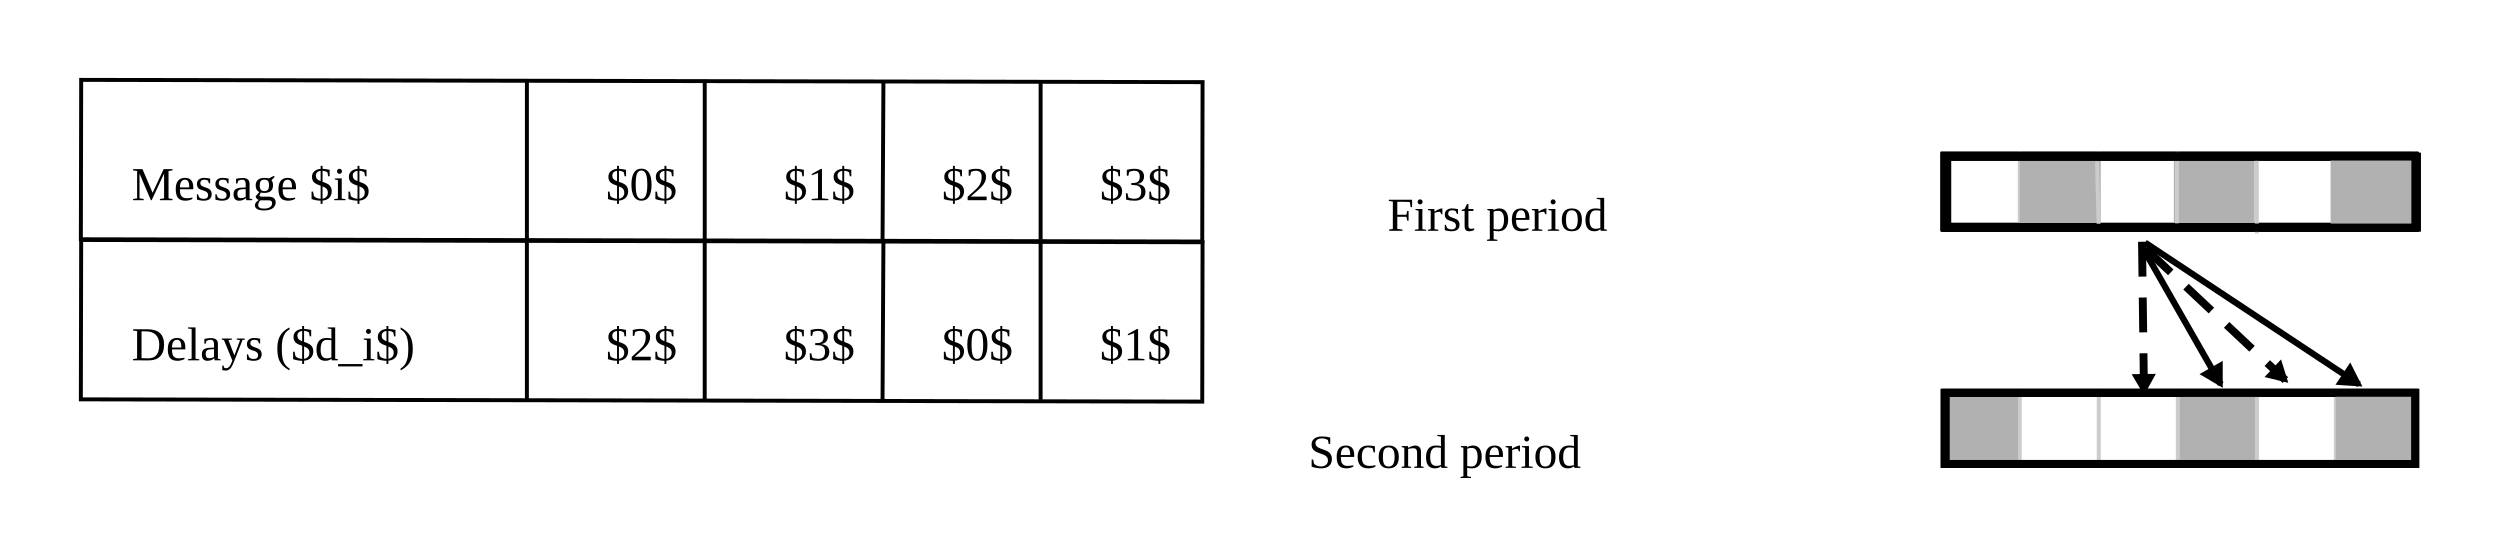
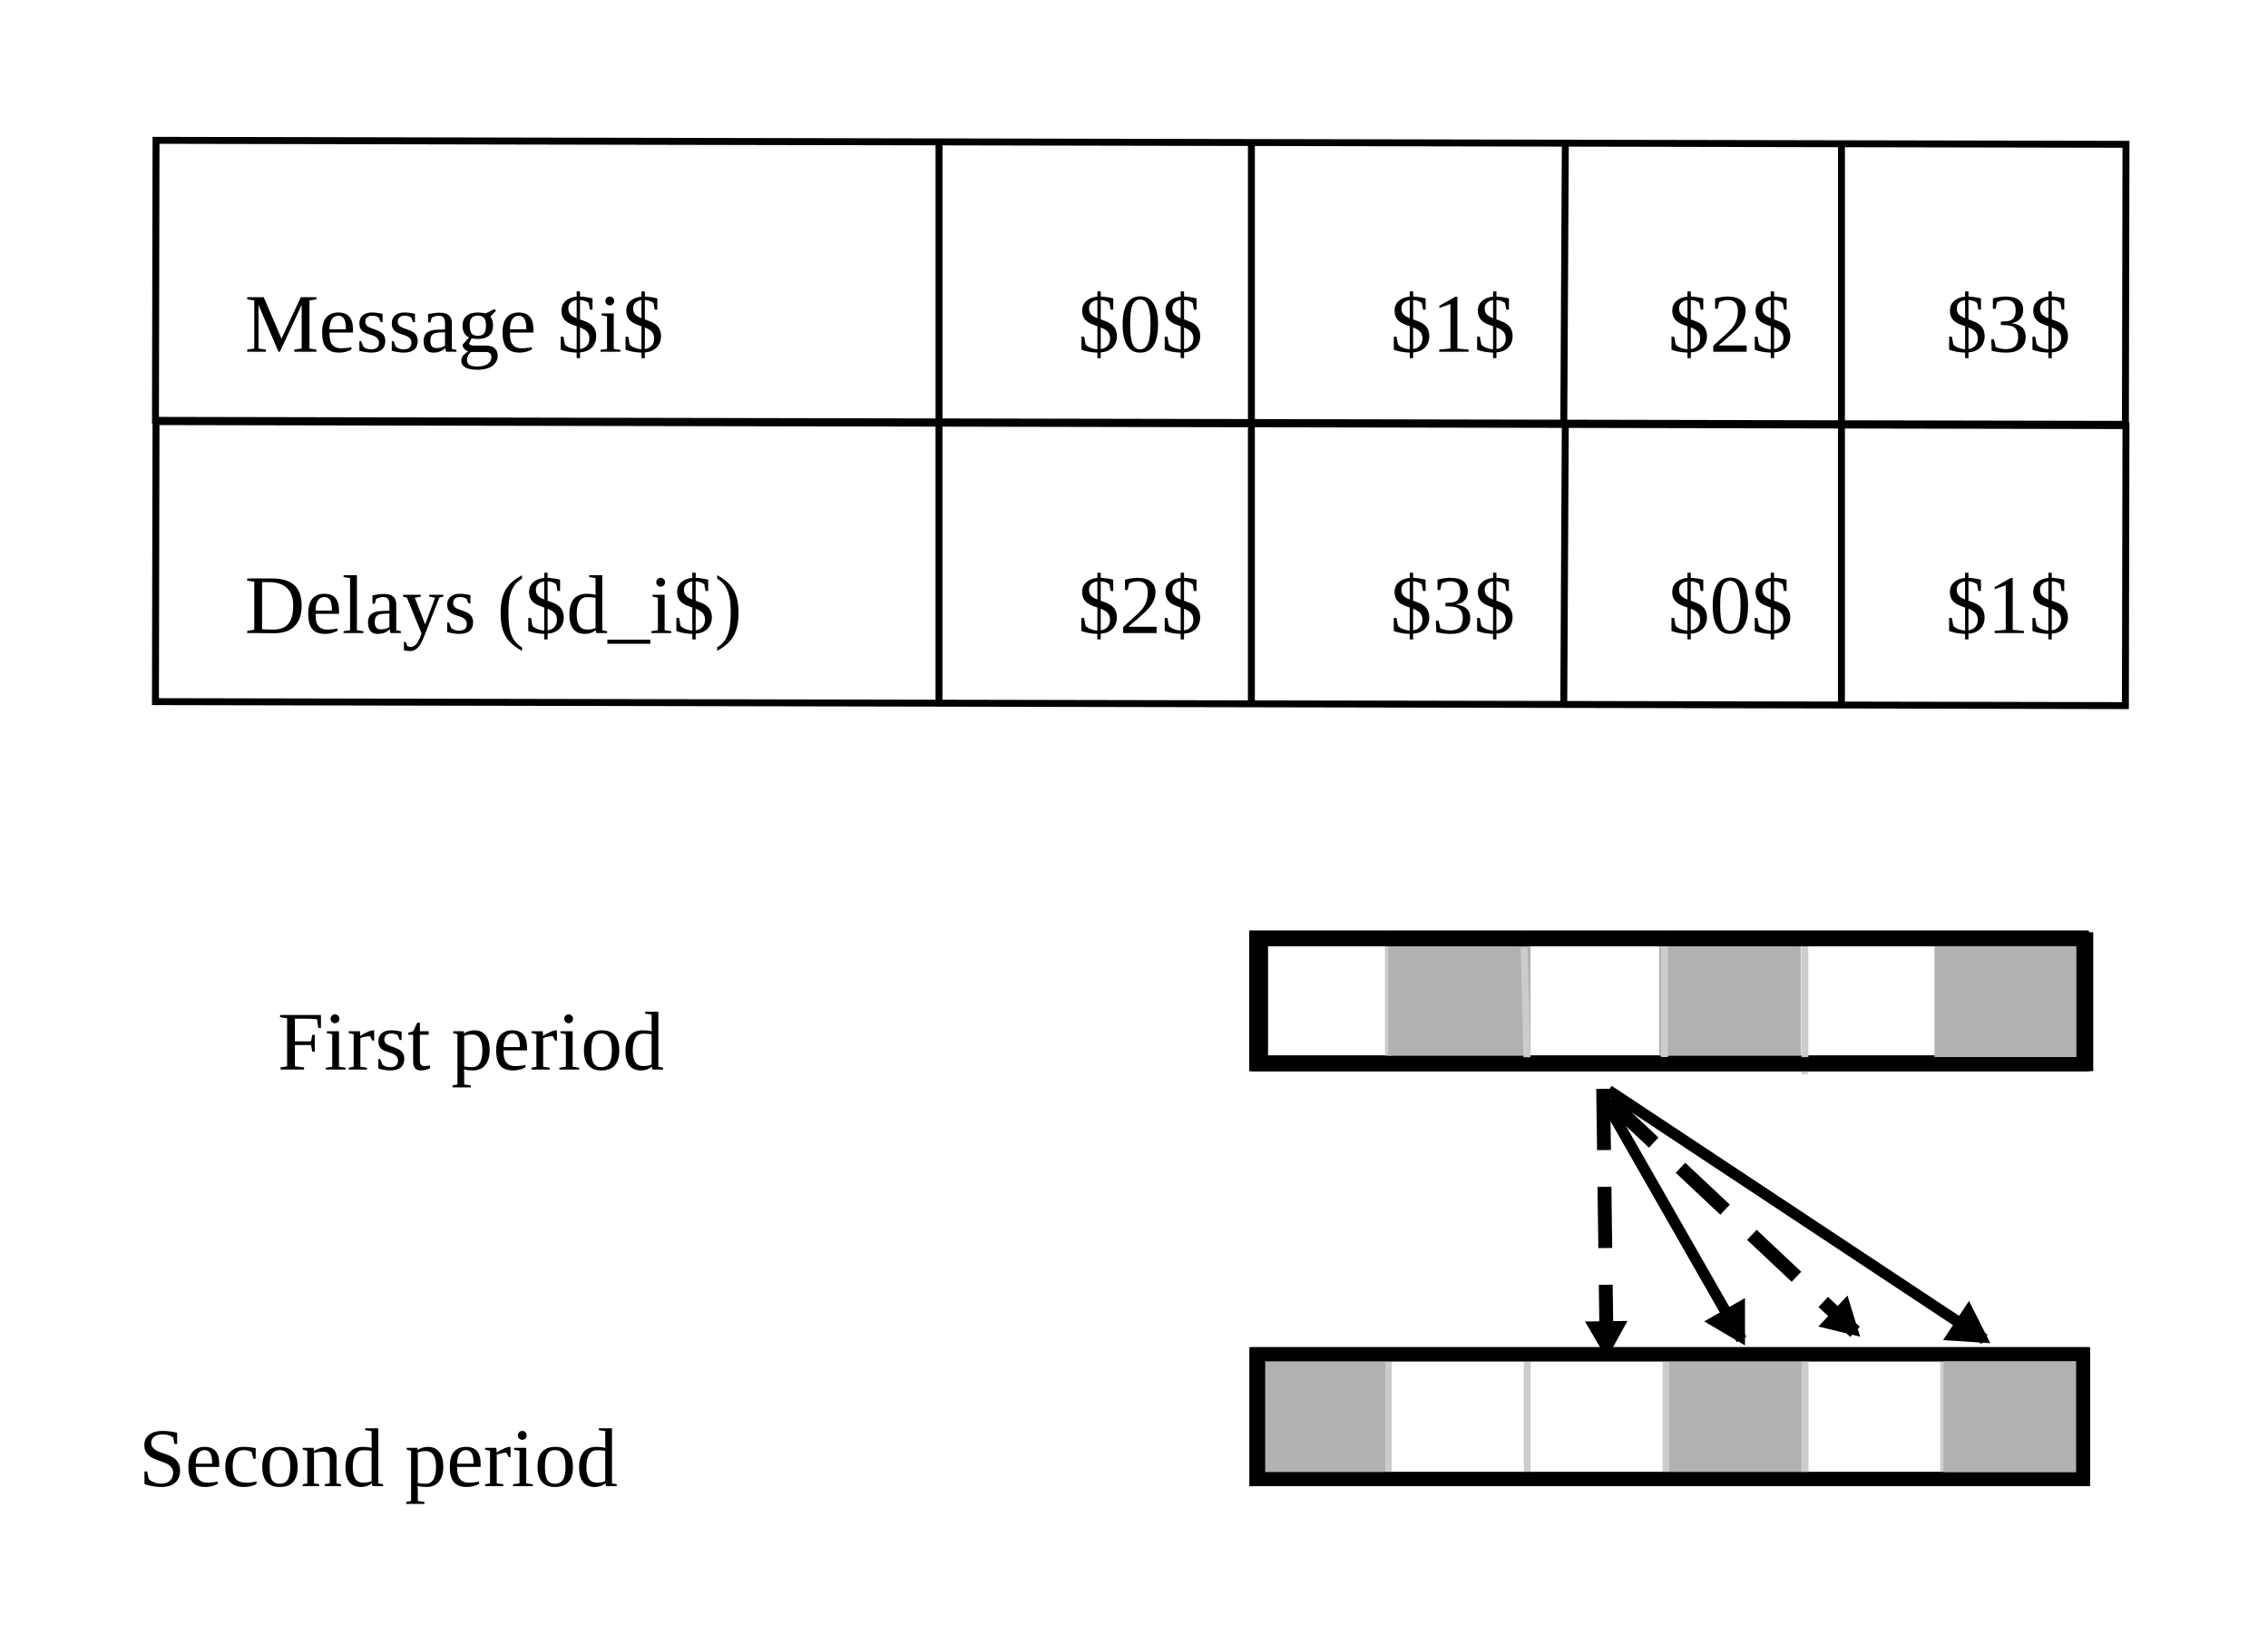
- <svg xmlns="http://www.w3.org/2000/svg" xmlns:ns1="http://latexdraw.sourceforge.net/namespaces/latexdraw" viewBox="76.667 18.82 632.647 138.402" version="1.1" baseProfile="full">
+ <svg xmlns="http://www.w3.org/2000/svg" xmlns:ns1="http://latexdraw.sourceforge.net/namespaces/latexdraw" viewBox="74.734 18.82 326.713 234.054" version="1.1" baseProfile="full">
  <g>
-     <g ns1:type="text" id="id1167873053" fill="black" ns1:position="bl">
-       <text x="427.778" y="77.222">First period</text>
+     <g ns1:type="text" id="id1495890447" fill="black" ns1:position="bl">
+       <text x="114.734" y="172.874">First period</text>
    </g>
-     <g ns1:type="text" id="id413894610" fill="black" ns1:position="bl">
-       <text x="407.778" y="137.222">Second period</text>
+     <g ns1:type="text" id="id19813953" fill="black" ns1:position="bl">
+       <text x="94.734" y="232.874">Second period</text>
    </g>
-     <g ns1:type="rectangle" id="id306781860">
-       <rect x="568.778" y="58.222" width="118.87" height="18" ns1:borderPos="outer" stroke="black" stroke-width="2.0" fill="none" />
+     <g ns1:type="rectangle" id="id418799123">
+       <rect x="255.734" y="153.874" width="118.87" height="18" ns1:borderPos="outer" stroke="black" stroke-width="2.0" fill="none" />
    </g>
-     <g ns1:type="rectangle" id="id1266331802">
-       <rect x="568.778" y="58.222" width="118.87" height="18" ns1:borderPos="outer" stroke="black" stroke-width="2.0" fill="none" />
+     <g ns1:type="rectangle" id="id910793049">
+       <rect x="255.734" y="153.874" width="118.87" height="18" ns1:borderPos="outer" stroke="black" stroke-width="2.0" fill="none" />
    </g>
-     <g ns1:type="rectangle" id="id662489379">
-       <rect x="568.778" y="118.222" width="118.87" height="18.0" ns1:borderPos="outer" stroke="black" stroke-width="2.0" fill="none" />
+     <g ns1:type="rectangle" id="id621023168">
+       <rect x="255.734" y="213.874" width="118.87" height="18" ns1:borderPos="outer" stroke="black" stroke-width="2.0" fill="none" />
    </g>
-     <g ns1:type="joinedLines" id="id1974645183">
-       <polyline points="607.778,77.222 607.778,57.222 " stroke="#cccccc" stroke-width="1.0" fill="black" ns1:rotationAngle="0.0" />
+     <g ns1:type="joinedLines" id="id716943829">
+       <polyline points="294.734,172.874 294.734,152.874 " stroke="#cccccc" stroke-width="1.0" fill="black" ns1:rotationAngle="0.0" />
    </g>
-     <g ns1:type="joinedLines" id="id1208328580">
-       <polyline points="587.778,77.222 587.778,57.222 " stroke="#cccccc" stroke-width="1.0" fill="black" ns1:rotationAngle="0.0" />
+     <g ns1:type="joinedLines" id="id1908248748">
+       <polyline points="274.734,172.874 274.734,152.874 " stroke="#cccccc" stroke-width="1.0" fill="black" ns1:rotationAngle="0.0" />
    </g>
-     <g ns1:type="joinedLines" id="id824062230">
-       <polyline points="627.778,77.222 627.778,57.222 " stroke="#cccccc" stroke-width="1.0" fill="black" ns1:rotationAngle="0.0" />
+     <g ns1:type="joinedLines" id="id895338161">
+       <polyline points="314.734,172.874 314.734,152.874 " stroke="#cccccc" stroke-width="1.0" fill="black" ns1:rotationAngle="0.0" />
    </g>
-     <g ns1:type="joinedLines" id="id1829198400">
-       <polyline points="687.778,77.222 687.778,57.222 " stroke="#cccccc" stroke-width="1.0" fill="black" ns1:rotationAngle="0.0" />
+     <g ns1:type="joinedLines" id="id1030721085">
+       <polyline points="374.734,172.874 374.734,152.874 " stroke="#cccccc" stroke-width="1.0" fill="black" ns1:rotationAngle="0.0" />
    </g>
-     <g ns1:type="joinedLines" id="id1216879529">
-       <polyline points="667.778,137.222 667.778,117.222 " stroke="#cccccc" stroke-width="1.0" fill="black" ns1:rotationAngle="0.0" />
+     <g ns1:type="joinedLines" id="id1066628632">
+       <polyline points="354.734,232.874 354.734,212.874 " stroke="#cccccc" stroke-width="1.0" fill="black" ns1:rotationAngle="0.0" />
    </g>
-     <g ns1:type="joinedLines" id="id245364900">
-       <polyline points="647.778,137.222 647.778,117.222 " stroke="#cccccc" stroke-width="1.0" fill="black" ns1:rotationAngle="0.0" />
+     <g ns1:type="joinedLines" id="id711893081">
+       <polyline points="334.734,232.874 334.734,212.874 " stroke="#cccccc" stroke-width="1.0" fill="black" ns1:rotationAngle="0.0" />
    </g>
-     <g ns1:type="joinedLines" id="id1354016862">
-       <polyline points="627.778,137.222 627.778,117.222 " stroke="#cccccc" stroke-width="1.0" fill="black" ns1:rotationAngle="0.0" />
+     <g ns1:type="joinedLines" id="id1316104002">
+       <polyline points="314.734,232.874 314.734,212.874 " stroke="#cccccc" stroke-width="1.0" fill="black" ns1:rotationAngle="0.0" />
    </g>
-     <g ns1:type="joinedLines" id="id1191858331">
-       <polyline points="607.778,137.222 607.778,117.222 " stroke="#cccccc" stroke-width="1.0" fill="black" ns1:rotationAngle="0.0" />
+     <g ns1:type="joinedLines" id="id2117102999">
+       <polyline points="294.734,232.874 294.734,212.874 " stroke="#cccccc" stroke-width="1.0" fill="black" ns1:rotationAngle="0.0" />
    </g>
-     <g ns1:type="joinedLines" id="id1049439309">
-       <polyline points="587.778,137.222 587.778,117.222 " stroke="#cccccc" stroke-width="1.0" fill="black" ns1:rotationAngle="0.0" />
+     <g ns1:type="joinedLines" id="id1033025381">
+       <polyline points="274.734,232.874 274.734,212.874 " stroke="#cccccc" stroke-width="1.0" fill="black" ns1:rotationAngle="0.0" />
    </g>
-     <g ns1:type="rectangle" id="id1463193120">
-       <rect x="568.778" y="118.222" width="118.87" height="18.0" ns1:borderPos="outer" stroke="black" stroke-width="2.0" fill="none" />
+     <g ns1:type="rectangle" id="id1662677663">
+       <rect x="255.734" y="213.874" width="118.87" height="18" ns1:borderPos="outer" stroke="black" stroke-width="2.0" fill="none" />
    </g>
-     <g ns1:type="rectangle" id="id37023811">
-       <rect x="568.778" y="58.222" width="118.87" height="18" ns1:borderPos="outer" stroke="black" stroke-width="2.0" fill="none" />
+     <g ns1:type="rectangle" id="id730592623">
+       <rect x="255.734" y="153.874" width="118.87" height="18" ns1:borderPos="outer" stroke="black" stroke-width="2.0" fill="none" />
    </g>
-     <g ns1:type="rectangle" id="id1950232357">
-       <rect x="627.278" y="59.5" width="19.444" height="15.222" ns1:borderPos="outer" stroke="#b1b1b1" stroke-width="1.0" fill="#b1b1b1" />
+     <g ns1:type="rectangle" id="id1530243838">
+       <rect x="314.234" y="155.152" width="19.444" height="15.222" ns1:borderPos="outer" stroke="#b1b1b1" stroke-width="1.0" fill="#b1b1b1" />
    </g>
-     <g ns1:type="rectangle" id="id1458830705">
-       <rect x="588.278" y="59.5" width="19.444" height="15.222" ns1:borderPos="outer" stroke="#b1b1b1" stroke-width="1.0" fill="#b1b1b1" />
+     <g ns1:type="rectangle" id="id1444551440">
+       <rect x="275.234" y="155.152" width="19.444" height="15.222" ns1:borderPos="outer" stroke="#b1b1b1" stroke-width="1.0" fill="#b1b1b1" />
    </g>
-     <g ns1:type="rectangle" id="id895741063">
-       <rect x="569.833" y="119.722" width="17" height="15.222" ns1:borderPos="outer" stroke="#b1b1b1" stroke-width="1.0" fill="#b1b1b1" />
+     <g ns1:type="rectangle" id="id100019100">
+       <rect x="256.79" y="215.374" width="17" height="15.222" ns1:borderPos="outer" stroke="#b1b1b1" stroke-width="1.0" fill="#b1b1b1" />
    </g>
-     <g ns1:type="rectangle" id="id2064515663">
-       <rect x="628.722" y="119.056" width="18.111" height="15.667" ns1:borderPos="outer" stroke="#b1b1b1" stroke-width="1.0" fill="#b1b1b1" />
+     <g ns1:type="rectangle" id="id2116694187">
+       <rect x="315.679" y="214.708" width="18.111" height="15.667" ns1:borderPos="outer" stroke="#b1b1b1" stroke-width="1.0" fill="#b1b1b1" />
    </g>
-     <g ns1:type="joinedLines" id="id1729391559">
-       <polyline points="627.556,77.444 627.556,57.444 " stroke="#cccccc" stroke-width="1.0" fill="black" ns1:rotationAngle="0.0" />
+     <g ns1:type="joinedLines" id="id1250457173">
+       <polyline points="314.512,173.097 314.512,153.097 " stroke="#cccccc" stroke-width="1.0" fill="black" ns1:rotationAngle="0.0" />
    </g>
-     <g ns1:type="rectangle" id="id85132407">
-       <rect x="568.778" y="58.444" width="118.87" height="18" ns1:borderPos="outer" stroke="black" stroke-width="2.0" fill="none" />
+     <g ns1:type="rectangle" id="id707269382">
+       <rect x="255.734" y="154.097" width="118.87" height="18" ns1:borderPos="outer" stroke="black" stroke-width="2.0" fill="none" />
    </g>
-     <g ns1:type="rectangle" id="id32347976">
-       <rect x="568.778" y="58.444" width="118.87" height="18" ns1:borderPos="outer" stroke="black" stroke-width="2.0" fill="none" />
+     <g ns1:type="rectangle" id="id340317381">
+       <rect x="255.734" y="154.097" width="118.87" height="18" ns1:borderPos="outer" stroke="black" stroke-width="2.0" fill="none" />
    </g>
-     <g ns1:type="joinedLines" id="id1186180723">
-       <polyline points="647.778,136.333 647.778,118.111 " stroke="#cccccc" stroke-width="1.0" fill="black" ns1:rotationAngle="0.0" />
+     <g ns1:type="joinedLines" id="id552827707">
+       <polyline points="334.734,231.986 334.734,213.763 " stroke="#cccccc" stroke-width="1.0" fill="black" ns1:rotationAngle="0.0" />
    </g>
-     <g ns1:type="joinedLines" id="id381085202">
-       <polyline points="647.778,77.889 647.778,57.889 " stroke="#cccccc" stroke-width="1.0" fill="black" ns1:rotationAngle="0.0" />
+     <g ns1:type="joinedLines" id="id1226238485">
+       <polyline points="334.734,173.541 334.734,153.541 " stroke="#cccccc" stroke-width="1.0" fill="black" ns1:rotationAngle="0.0" />
    </g>
-     <g ns1:type="rectangle" id="id1074570301">
-       <rect x="569" y="58.444" width="118.87" height="18" ns1:borderPos="outer" stroke="black" stroke-width="2.0" fill="none" />
+     <g ns1:type="rectangle" id="id658351115">
+       <rect x="255.957" y="154.097" width="118.87" height="18" ns1:borderPos="outer" stroke="black" stroke-width="2.0" fill="none" />
    </g>
-     <g ns1:type="rectangle" id="id249206833">
-       <rect x="569" y="118.222" width="118.87" height="18.0" ns1:borderPos="outer" stroke="black" stroke-width="2.0" fill="none" />
+     <g ns1:type="rectangle" id="id1727024538">
+       <rect x="255.957" y="213.874" width="118.87" height="18" ns1:borderPos="outer" stroke="black" stroke-width="2.0" fill="none" />
    </g>
-     <g ns1:type="rectangle" id="id1612623784">
-       <rect x="666.944" y="59.722" width="19.444" height="15.222" ns1:borderPos="outer" stroke="#b1b1b1" stroke-width="1.0" fill="#b1b1b1" />
+     <g ns1:type="rectangle" id="id1347155227">
+       <rect x="353.901" y="155.374" width="19.444" height="15.222" ns1:borderPos="outer" stroke="#b1b1b1" stroke-width="1.0" fill="#b1b1b1" />
    </g>
-     <g ns1:type="joinedLines" id="id2049648685">
-       <polyline points="607.778,77 607.333,59.667 " stroke="#cccccc" stroke-width="1.0" fill="black" ns1:rotationAngle="0.0" />
+     <g ns1:type="joinedLines" id="id661791484">
+       <polyline points="294.734,172.652 294.29,155.319 " stroke="#cccccc" stroke-width="1.0" fill="black" ns1:rotationAngle="0.0" />
    </g>
-     <g ns1:type="rectangle" id="id937268108">
-       <rect x="569.444" y="58.444" width="118.87" height="18" ns1:borderPos="outer" stroke="black" stroke-width="2.0" fill="none" />
+     <g ns1:type="rectangle" id="id1536095817">
+       <rect x="256.401" y="154.097" width="118.87" height="18" ns1:borderPos="outer" stroke="black" stroke-width="2.0" fill="none" />
    </g>
-     <g ns1:type="rectangle" id="id1651521077">
-       <rect x="668.278" y="119.5" width="18.111" height="15.667" ns1:borderPos="outer" stroke="#b1b1b1" stroke-width="1.0" fill="#b1b1b1" />
+     <g ns1:type="rectangle" id="id636134540">
+       <rect x="355.234" y="215.152" width="18.111" height="15.667" ns1:borderPos="outer" stroke="#b1b1b1" stroke-width="1.0" fill="#b1b1b1" />
    </g>
-     <g ns1:type="rectangle" id="id1570813195">
-       <rect x="569" y="118.222" width="118.87" height="18.0" ns1:borderPos="outer" stroke="black" stroke-width="2.0" fill="none" />
+     <g ns1:type="rectangle" id="id122046642">
+       <rect x="255.957" y="213.874" width="118.87" height="18" ns1:borderPos="outer" stroke="black" stroke-width="2.0" fill="none" />
    </g>
-     <g ns1:type="rectangle" id="id348570892" transform="rotate(0.1157401 0.0 0.0) translate(0.2015167 -0.4831069)">
+     <g ns1:type="rectangle" id="id1342651901" transform="rotate(0.1157401 0.0 0.0) translate(0.2015167 -0.4831069)">
      <rect x="97.167" y="79.833" width="283.778" height="40.333" ns1:borderPos="outer" stroke="#010101" stroke-width="1.0" fill="none" />
    </g>
-     <g ns1:type="text" id="id771041639" fill="black" ns1:position="bl">
+     <g ns1:type="text" id="id606681618" fill="black" ns1:position="bl">
      <text x="110.0" y="110.0">Delays ($d_i$)</text>
    </g>
-     <g ns1:type="joinedLines" id="id615355530">
+     <g ns1:type="joinedLines" id="id1470070299">
      <polyline points="300,120.323 300.222,79.677 " stroke="#010101" stroke-width="1.0" fill="black" ns1:rotationAngle="0.0" />
    </g>
-     <g ns1:type="joinedLines" id="id103687165">
+     <g ns1:type="joinedLines" id="id2011361158">
      <polyline points="255.0,79.791 255.0,120.209 " stroke="#010101" stroke-width="1.0" fill="black" ns1:rotationAngle="0.0" />
    </g>
-     <g ns1:type="joinedLines" id="id968153545">
+     <g ns1:type="joinedLines" id="id1347166469">
      <polyline points="210.0,120.0 210.0,80.0 " stroke="#010101" stroke-width="1.0" fill="black" ns1:rotationAngle="0.0" />
    </g>
-     <g ns1:type="text" id="id539245391" fill="#010101" ns1:position="bl">
+     <g ns1:type="text" id="id2097401798" fill="#010101" ns1:position="bl">
      <text x="230.0" y="110.0">$2$</text>
    </g>
-     <g ns1:type="text" id="id1883543381" fill="#010101" ns1:position="bl">
+     <g ns1:type="text" id="id182549173" fill="#010101" ns1:position="bl">
      <text x="275.0" y="110.0">$3$</text>
    </g>
-     <g ns1:type="text" id="id84589925" fill="#010101" ns1:position="bl">
+     <g ns1:type="text" id="id852726543" fill="#010101" ns1:position="bl">
      <text x="315.0" y="110.0">$0$</text>
    </g>
-     <g ns1:type="joinedLines" id="id1006869301">
+     <g ns1:type="joinedLines" id="id963833800">
      <polyline points="340.0,120.0 340.0,80.0 " stroke="#010101" stroke-width="1.0" fill="black" ns1:rotationAngle="0.0" />
    </g>
-     <g ns1:type="text" id="id2089552463" fill="#010101" ns1:position="bl">
+     <g ns1:type="text" id="id708550012" fill="#010101" ns1:position="bl">
      <text x="355.0" y="110.0">$1$</text>
    </g>
-     <g ns1:type="joinedLines" id="id1029450405">
-       <polyline points="618.649,81.081 638.649,116.081 " stroke="black" stroke-width="1.6" fill="black" ns1:rotationAngle="0.0" marker-end="url(#arrow1-1029450405)" />
+     <g ns1:type="joinedLines" id="id1199738115">
+       <polyline points="305.605,176.733 325.605,211.733 " stroke="black" stroke-width="1.6" fill="black" ns1:rotationAngle="0.0" marker-end="url(#arrow1-1199738115)" />
    </g>
-     <g ns1:type="joinedLines" id="id1210231946">
-       <polyline points="619.5,80.23 673.649,116.081 " stroke="black" stroke-width="1.6" fill="black" ns1:rotationAngle="0.0" marker-end="url(#arrow1-1210231946)" />
+     <g ns1:type="joinedLines" id="id884469701">
+       <polyline points="306.456,175.882 360.605,211.733 " stroke="black" stroke-width="1.6" fill="black" ns1:rotationAngle="0.0" marker-end="url(#arrow1-884469701)" />
    </g>
-     <g ns1:type="joinedLines" id="id1755453347">
-       <polyline points="618.723,80 619.217,117.842 " stroke="black" stroke-width="2.0" fill="none" stroke-dasharray="8.819, 5.292" ns1:rotationAngle="0.0" marker-end="url(#arrow1-1755453347)" />
+     <g ns1:type="joinedLines" id="id1381150794">
+       <polyline points="305.68,175.652 306.174,213.494 " stroke="black" stroke-width="2.0" fill="none" stroke-dasharray="8.819, 5.292" ns1:rotationAngle="0.0" marker-end="url(#arrow1-1381150794)" />
    </g>
-     <g ns1:type="joinedLines" id="id2136881074">
-       <polyline points="619.574,81.702 655.0,115.0 " stroke="black" stroke-width="2.0" fill="none" stroke-dasharray="8.819, 5.292" ns1:rotationAngle="0.0" marker-end="url(#arrow1-2136881074)" />
+     <g ns1:type="joinedLines" id="id1940506766">
+       <polyline points="306.531,177.354 341.957,210.652 " stroke="black" stroke-width="2.0" fill="none" stroke-dasharray="8.819, 5.292" ns1:rotationAngle="0.0" marker-end="url(#arrow1-1940506766)" />
    </g>
-     <g ns1:type="rectangle" id="id1879086607" transform="rotate(0.1157401 0.0 0.0) translate(0.119678 -0.4830309)">
+     <g ns1:type="rectangle" id="id819939647" transform="rotate(0.1157401 0.0 0.0) translate(0.119678 -0.4830309)">
      <rect x="97.17" y="39.32" width="283.778" height="40.333" ns1:borderPos="outer" stroke="#010101" stroke-width="1.0" fill="none" />
    </g>
-     <g ns1:type="text" id="id726978556" fill="black" ns1:position="bl">
+     <g ns1:type="text" id="id571385425" fill="black" ns1:position="bl">
      <text x="110.003" y="69.487">Message $i$</text>
    </g>
-     <g ns1:type="joinedLines" id="id545304580">
+     <g ns1:type="joinedLines" id="id137349692">
      <polyline points="300.003,79.81 300.226,39.163 " stroke="#010101" stroke-width="1.0" fill="black" ns1:rotationAngle="0.0" />
    </g>
-     <g ns1:type="joinedLines" id="id32068375">
+     <g ns1:type="joinedLines" id="id1005253560">
      <polyline points="255.003,39.278 255.003,79.695 " stroke="#010101" stroke-width="1.0" fill="black" ns1:rotationAngle="0.0" />
    </g>
-     <g ns1:type="joinedLines" id="id496149173">
+     <g ns1:type="joinedLines" id="id1775563407">
      <polyline points="210.003,79.487 210.003,39.487 " stroke="#010101" stroke-width="1.0" fill="black" ns1:rotationAngle="0.0" />
    </g>
-     <g ns1:type="text" id="id701460813" fill="#010101" ns1:position="bl">
+     <g ns1:type="text" id="id1536476793" fill="#010101" ns1:position="bl">
      <text x="230.003" y="69.487">$0$</text>
    </g>
-     <g ns1:type="text" id="id1330897011" fill="#010101" ns1:position="bl">
+     <g ns1:type="text" id="id774995405" fill="#010101" ns1:position="bl">
      <text x="275.003" y="69.487">$1$</text>
    </g>
-     <g ns1:type="text" id="id791797564" fill="#010101" ns1:position="bl">
+     <g ns1:type="text" id="id152530665" fill="#010101" ns1:position="bl">
      <text x="315.003" y="69.487">$2$</text>
    </g>
-     <g ns1:type="joinedLines" id="id1767309286">
+     <g ns1:type="joinedLines" id="id2055780889">
      <polyline points="340.003,79.487 340.003,39.487 " stroke="#010101" stroke-width="1.0" fill="black" ns1:rotationAngle="0.0" />
    </g>
-     <g ns1:type="text" id="id580378121" fill="#010101" ns1:position="bl">
+     <g ns1:type="text" id="id1062056924" fill="#010101" ns1:position="bl">
      <text x="355.003" y="69.487">$3$</text>
    </g>
  </g>
  <defs>
-     <marker overflow="visible" markerUnits="userSpaceOnUse" orient="60.255" id="arrow1-1029450405">
+     <marker overflow="visible" markerUnits="userSpaceOnUse" orient="60.255" id="arrow1-1199738115">
      <path d="M 0.0 0.0 L -4.415 -2.523 L -4.415 0.0 L -4.415 2.523 z" fill="black" stroke="black" ns1:arrSizeNum="1.5" ns1:tbarSizeNum="5" />
    </marker>
-     <marker overflow="visible" markerUnits="userSpaceOnUse" orient="33.508" id="arrow1-1210231946">
+     <marker overflow="visible" markerUnits="userSpaceOnUse" orient="33.508" id="arrow1-884469701">
      <path d="M 0.0 0.0 L -4.415 -2.523 L -4.415 0.0 L -4.415 2.523 z" fill="black" stroke="black" ns1:arrSizeNum="1.5" ns1:tbarSizeNum="5" />
    </marker>
-     <marker overflow="visible" markerUnits="userSpaceOnUse" orient="89.252" id="arrow1-1755453347">
+     <marker overflow="visible" markerUnits="userSpaceOnUse" orient="89.252" id="arrow1-1381150794">
      <path d="M 0.0 0.0 L -3.872 -2.2 L -3.872 0.0 L -3.872 2.2 z" fill="black" stroke="black" ns1:arrSizeNum="1.2" ns1:tbarSizeNum="5" />
    </marker>
-     <marker overflow="visible" markerUnits="userSpaceOnUse" orient="43.227" id="arrow1-2136881074">
+     <marker overflow="visible" markerUnits="userSpaceOnUse" orient="43.227" id="arrow1-1940506766">
      <path d="M 0.0 0.0 L -3.872 -2.2 L -3.872 0.0 L -3.872 2.2 z" fill="black" stroke="black" ns1:arrSizeNum="1.2" ns1:tbarSizeNum="5" />
    </marker>
  </defs>
</svg>
